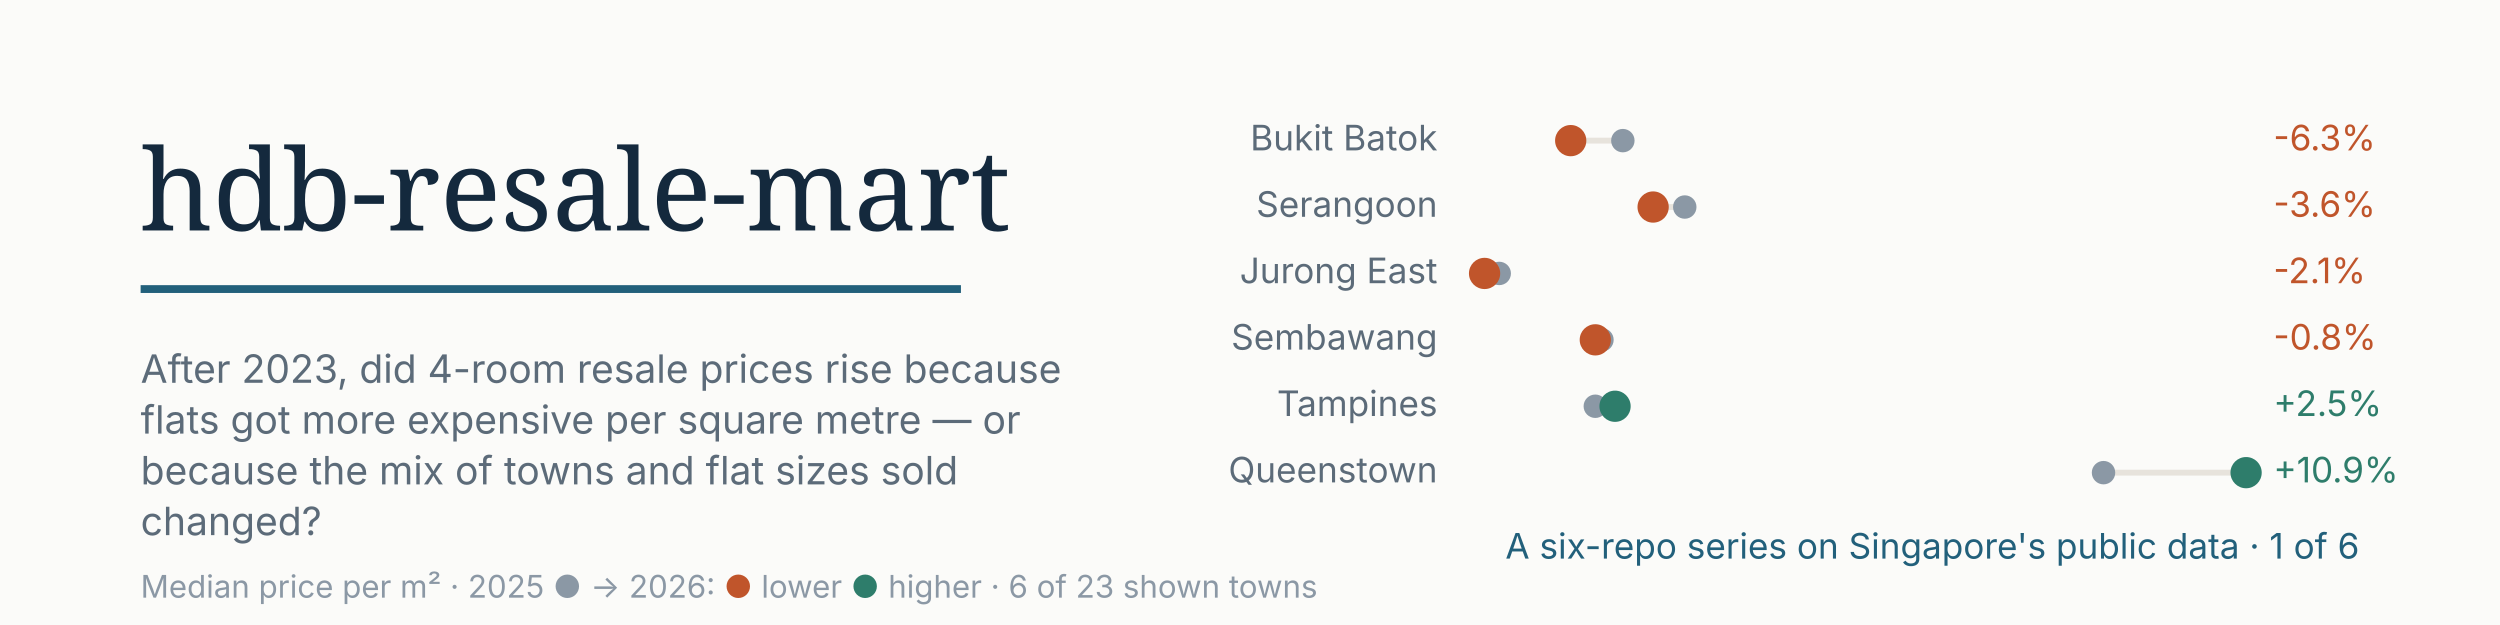
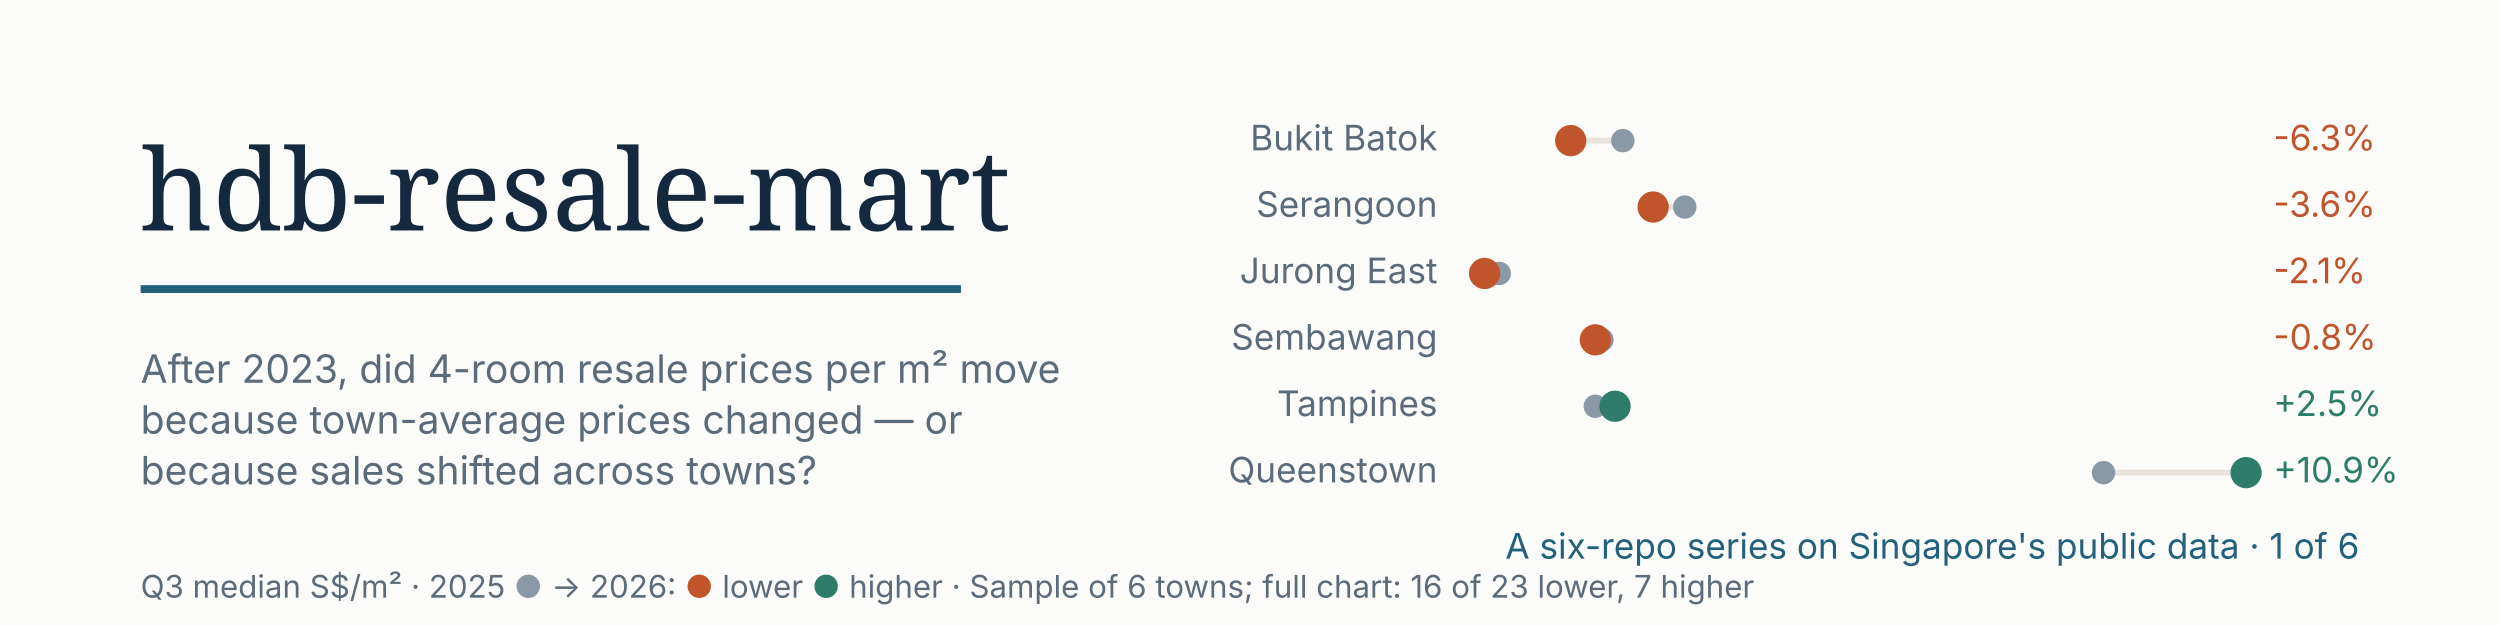
- <svg xmlns="http://www.w3.org/2000/svg" width="1280" height="320" viewBox="0 0 1280 320" role="img" aria-label="hdb-resale-mart — 4-room resale price per m2 by town, Q3 2025 to Q3 2026: a six-repo series on Singapore's public data">
+ <svg xmlns="http://www.w3.org/2000/svg" width="1280" height="320" viewBox="0 0 1280 320" role="img" aria-label="hdb-resale-mart — 4-room resale price per m2, Q3 2025 to Q3 2026: six sample towns; full chart has 16 of 23 lower and 7 higher. A six-repo series on Singapore's public data">
  <rect width="1280" height="320" fill="#FBFBF9" />
  <text x="72" y="118" font-family="Georgia, 'Source Serif 4', serif" font-size="58" fill="#14293D">hdb-resale-mart</text>
  <rect x="72" y="146" width="420" height="4" fill="#22607B" />
-   <text x="72" y="196" font-family="Inter, 'Helvetica Neue', Arial, sans-serif" font-size="20" fill="#5C6B79">After 2023, did 4-room resale prices rise because</text>
-   <text x="72" y="222" font-family="Inter, 'Helvetica Neue', Arial, sans-serif" font-size="20" fill="#5C6B79">flats got more expensive per square metre — or</text>
-   <text x="72" y="248" font-family="Inter, 'Helvetica Neue', Arial, sans-serif" font-size="20" fill="#5C6B79">because the mix of towns and flat sizes sold</text>
-   <text x="72" y="274" font-family="Inter, 'Helvetica Neue', Arial, sans-serif" font-size="20" fill="#5C6B79">changed?</text>
-   <text x="72" y="306" font-family="Inter, 'Helvetica Neue', Arial, sans-serif" font-size="16" fill="#8B98A5">Median price per m² · 2025 <tspan fill="#8B98A5">●</tspan> → 2026: <tspan fill="#C0552B">●</tspan> lower <tspan fill="#2E7D6B">●</tspan> higher · 6 of 23 shown towns</text>
+   <text x="72" y="196" font-family="Inter, 'Helvetica Neue', Arial, sans-serif" font-size="20" fill="#5C6B79">After 2023, did 4-room resale prices per m² move</text>
+   <text x="72" y="222" font-family="Inter, 'Helvetica Neue', Arial, sans-serif" font-size="20" fill="#5C6B79">because town-average prices changed — or</text>
+   <text x="72" y="248" font-family="Inter, 'Helvetica Neue', Arial, sans-serif" font-size="20" fill="#5C6B79">because sales shifted across towns?</text>
+   <text x="72" y="306" font-family="Inter, 'Helvetica Neue', Arial, sans-serif" font-size="16" fill="#5C6B79">Q3 median S$/m² · 2025 <tspan fill="#8B98A5">●</tspan> → 2026: <tspan fill="#C0552B">●</tspan> lower <tspan fill="#2E7D6B">●</tspan> higher · Sample of 6 towns; full chart: 16 of 23 lower, 7 higher</text>
  <line x1="830.9" y1="72" x2="804.2" y2="72" stroke="#E7E3DC" stroke-width="3" />
  <circle cx="830.9" cy="72" r="6" fill="#8B98A5" />
  <circle cx="804.2" cy="72" r="8" fill="#C0552B" />
  <text x="736" y="77" text-anchor="end" font-family="Inter, Helvetica, Arial, sans-serif" font-size="18" fill="#5C6B79">Bukit Batok</text>
  <text x="1164" y="77" font-family="Inter, Helvetica, Arial, sans-serif" font-size="18" fill="#C0552B">-6.3%</text>
  <line x1="862.6" y1="106" x2="846.4" y2="106" stroke="#E7E3DC" stroke-width="3" />
  <circle cx="862.6" cy="106" r="6" fill="#8B98A5" />
  <circle cx="846.4" cy="106" r="8" fill="#C0552B" />
  <text x="736" y="111" text-anchor="end" font-family="Inter, Helvetica, Arial, sans-serif" font-size="18" fill="#5C6B79">Serangoon</text>
  <text x="1164" y="111" font-family="Inter, Helvetica, Arial, sans-serif" font-size="18" fill="#C0552B">-3.6%</text>
  <line x1="767.6" y1="140" x2="760.1" y2="140" stroke="#E7E3DC" stroke-width="3" />
  <circle cx="767.6" cy="140" r="6" fill="#8B98A5" />
  <circle cx="760.1" cy="140" r="8" fill="#C0552B" />
  <text x="736" y="145" text-anchor="end" font-family="Inter, Helvetica, Arial, sans-serif" font-size="18" fill="#5C6B79">Jurong East</text>
  <text x="1164" y="145" font-family="Inter, Helvetica, Arial, sans-serif" font-size="18" fill="#C0552B">-2.1%</text>
  <line x1="820.2" y1="174" x2="816.8" y2="174" stroke="#E7E3DC" stroke-width="3" />
  <circle cx="820.2" cy="174" r="6" fill="#8B98A5" />
  <circle cx="816.8" cy="174" r="8" fill="#C0552B" />
  <text x="736" y="179" text-anchor="end" font-family="Inter, Helvetica, Arial, sans-serif" font-size="18" fill="#5C6B79">Sembawang</text>
  <text x="1164" y="179" font-family="Inter, Helvetica, Arial, sans-serif" font-size="18" fill="#C0552B">-0.8%</text>
  <line x1="816.8" y1="208" x2="826.9" y2="208" stroke="#E7E3DC" stroke-width="3" />
  <circle cx="816.8" cy="208" r="6" fill="#8B98A5" />
  <circle cx="826.9" cy="208" r="8" fill="#2E7D6B" />
  <text x="736" y="213" text-anchor="end" font-family="Inter, Helvetica, Arial, sans-serif" font-size="18" fill="#5C6B79">Tampines</text>
  <text x="1164" y="213" font-family="Inter, Helvetica, Arial, sans-serif" font-size="18" fill="#2E7D6B">+2.5%</text>
  <line x1="1077.0" y1="242" x2="1150.0" y2="242" stroke="#E7E3DC" stroke-width="3" />
  <circle cx="1077.0" cy="242" r="6" fill="#8B98A5" />
  <circle cx="1150.0" cy="242" r="8" fill="#2E7D6B" />
  <text x="736" y="247" text-anchor="end" font-family="Inter, Helvetica, Arial, sans-serif" font-size="18" fill="#5C6B79">Queenstown</text>
  <text x="1164" y="247" font-family="Inter, Helvetica, Arial, sans-serif" font-size="18" fill="#2E7D6B">+10.9%</text>
  <text x="1208" y="286" text-anchor="end" font-family="Inter, 'Helvetica Neue', Arial, sans-serif" font-size="18" fill="#22607B">A six-repo series on Singapore's public data · 1 of 6</text>
</svg>
